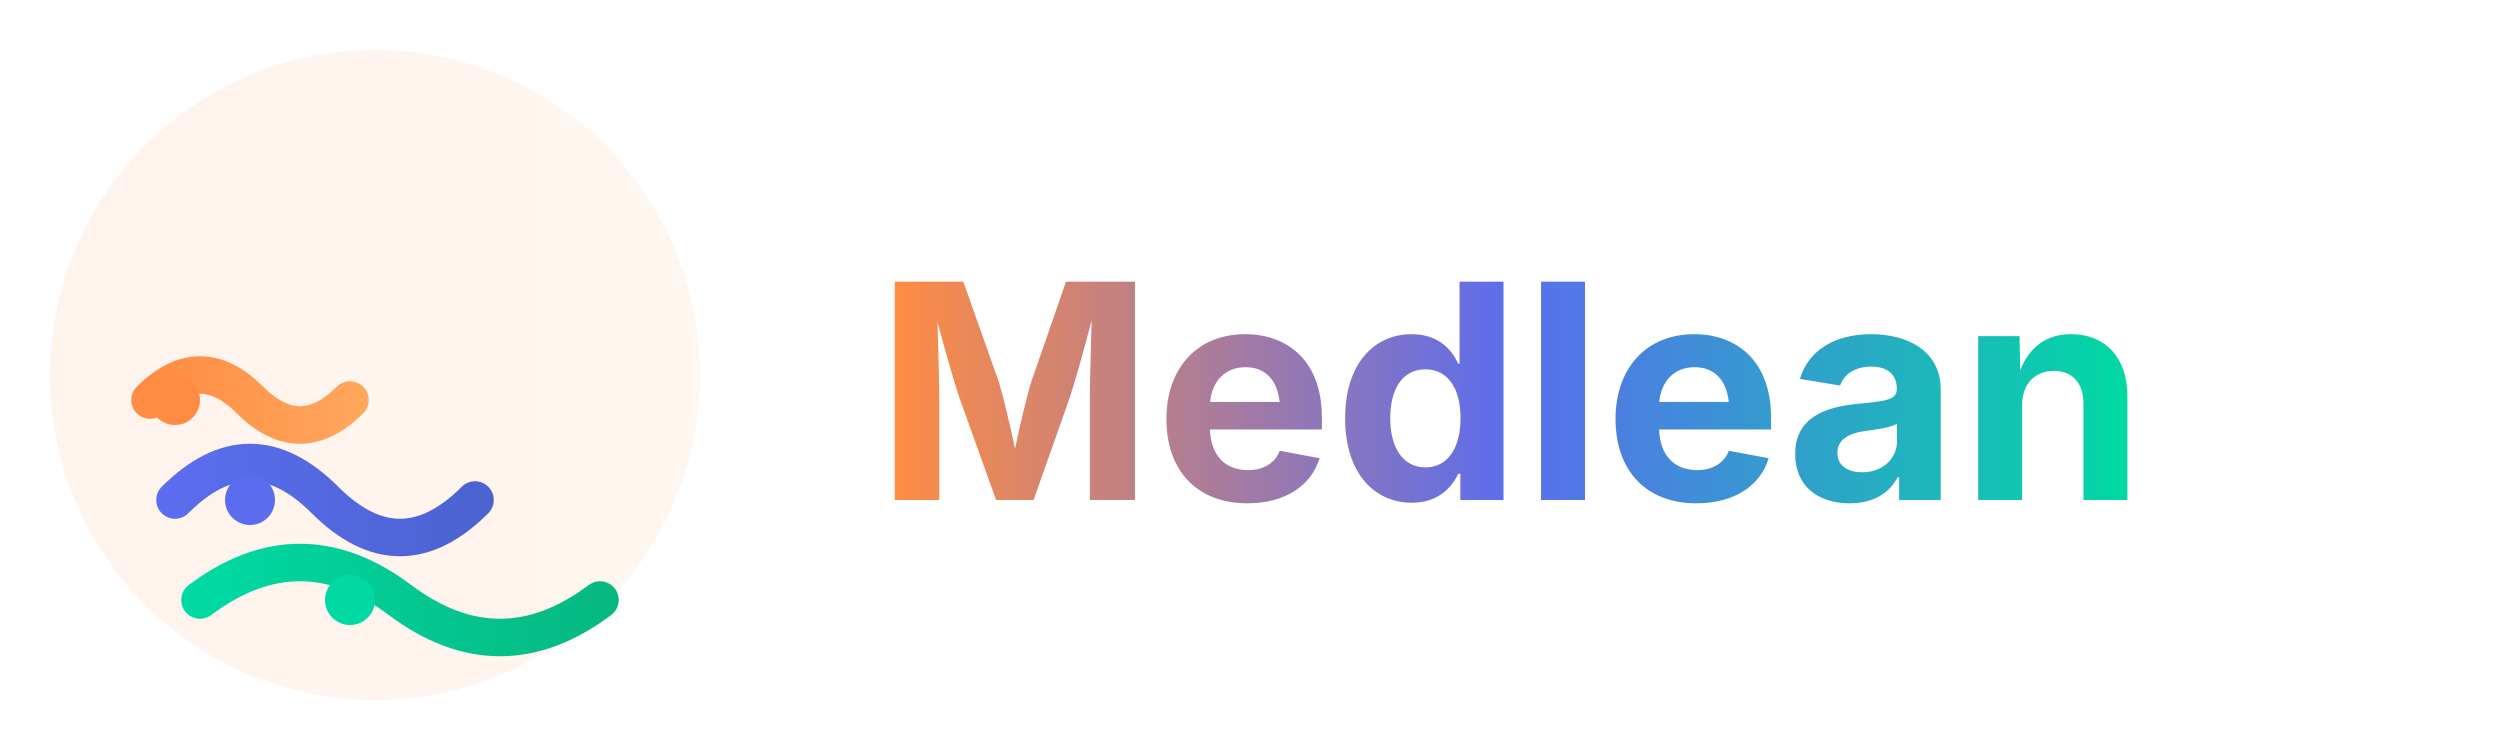
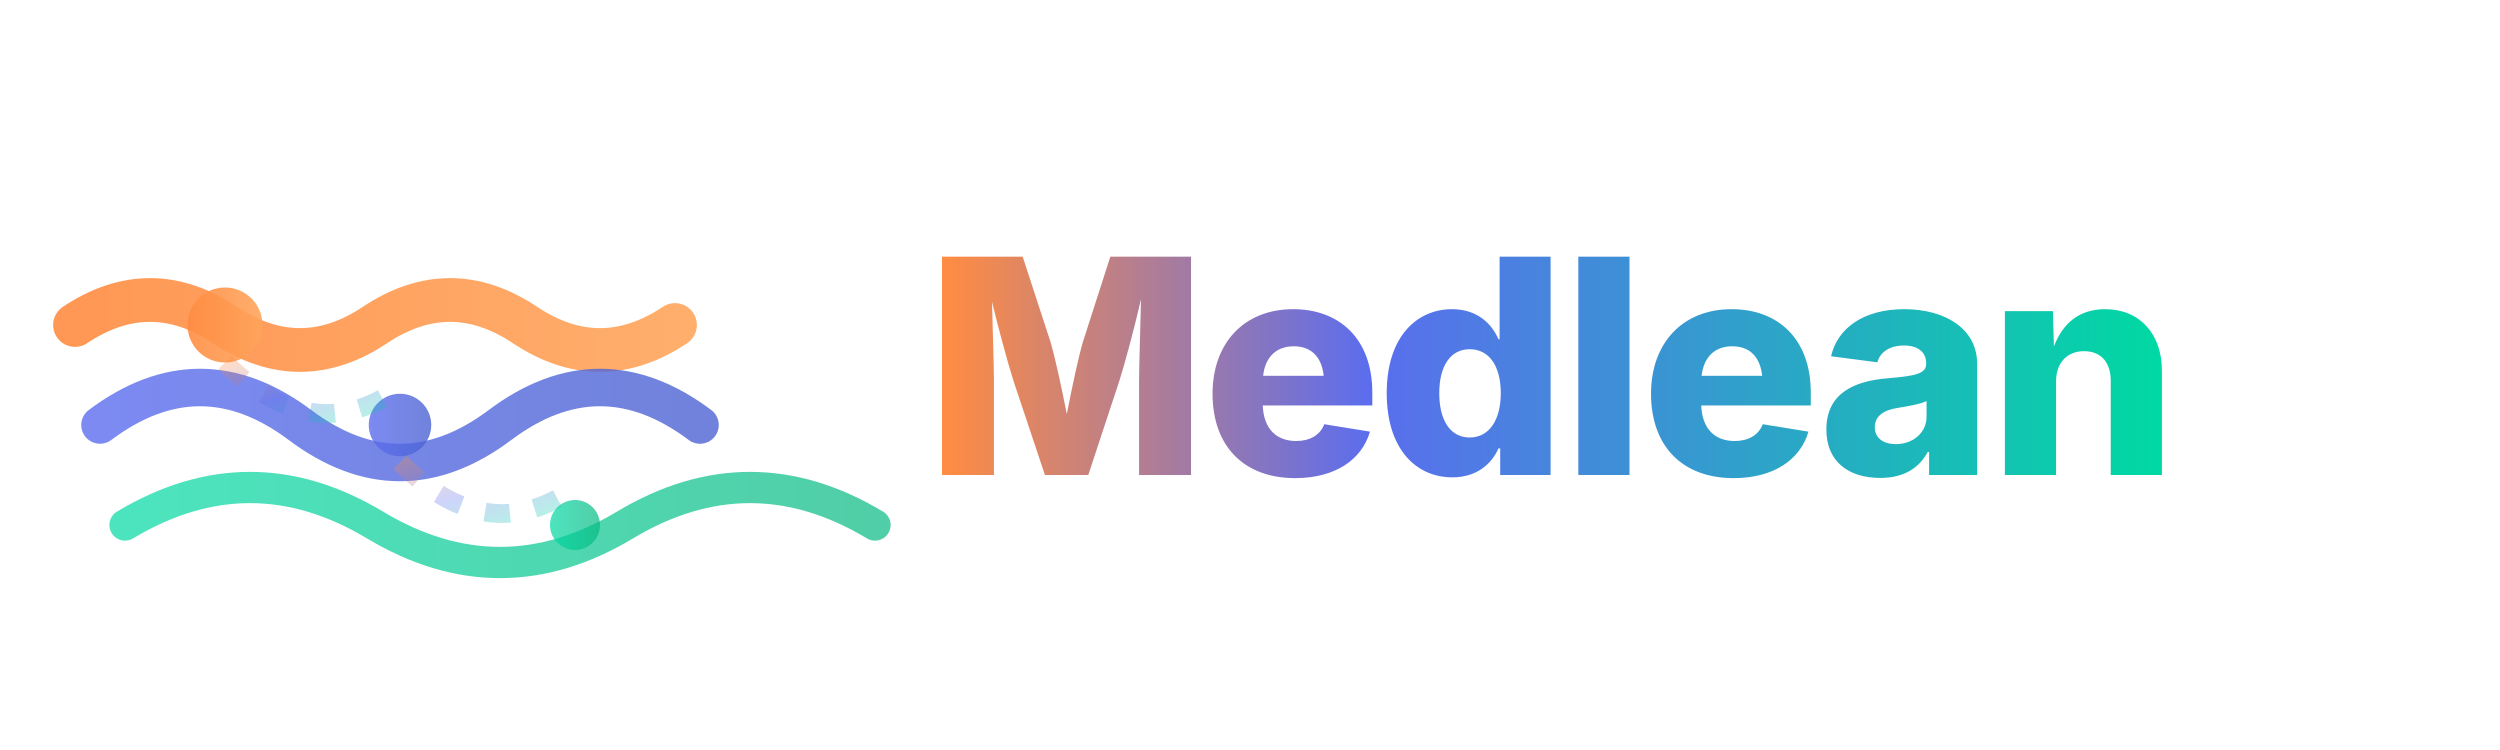
- <svg xmlns="http://www.w3.org/2000/svg" width="200" height="60" viewBox="0 0 200 60" fill="none">
-   <circle cx="30" cy="30" r="26" fill="url(#primaryGradient)" opacity="0.1" />
-   <g transform="translate(8, 12)">
-     <path d="M4 20 Q8 16 12 20 T20 20" stroke="url(#primaryGradient)" stroke-width="3" stroke-linecap="round" fill="none" />
-     <path d="M6 28 Q12 22 18 28 T30 28" stroke="url(#secondaryGradient)" stroke-width="3" stroke-linecap="round" fill="none" />
-     <path d="M8 36 Q16 30 24 36 T40 36" stroke="url(#accentGradient)" stroke-width="3" stroke-linecap="round" fill="none" />
-     <circle cx="6" cy="20" r="2" fill="#ff8c42" />
-     <circle cx="12" cy="28" r="2" fill="#5b6dee" />
-     <circle cx="20" cy="36" r="2" fill="#00d9a3" />
+ <svg xmlns="http://www.w3.org/2000/svg" width="200" height="60" viewBox="0 0 200 60" fill="none" aria-label="Medlean - メドレー注釈プラットフォーム">
+   <g transform="translate(4, 8)">
+     <path d="M2 18 Q8 14 14 18 Q20 22 26 18 Q32 14 38 18 Q44 22 50 18" stroke="url(#primaryGradient)" stroke-width="3.5" stroke-linecap="round" fill="none" opacity="0.9" />
+     <path d="M4 26 Q12 20 20 26 Q28 32 36 26 Q44 20 52 26" stroke="url(#secondaryGradient)" stroke-width="3" stroke-linecap="round" fill="none" opacity="0.8" />
+     <path d="M6 34 Q16 28 26 34 Q36 40 46 34 Q56 28 66 34" stroke="url(#accentGradient)" stroke-width="2.5" stroke-linecap="round" fill="none" opacity="0.7" />
+     <g>
+       <circle cx="14" cy="18" r="3" fill="url(#primaryGradient)" opacity="0.9">
+         <animate attributeName="r" values="3;3.5;3" dur="2s" repeatCount="indefinite" />
+       </circle>
+       <circle cx="28" cy="26" r="2.5" fill="url(#secondaryGradient)" opacity="0.8">
+         <animate attributeName="r" values="2.5;3;2.5" dur="2.2s" repeatCount="indefinite" />
+       </circle>
+       <circle cx="42" cy="34" r="2" fill="url(#accentGradient)" opacity="0.7">
+         <animate attributeName="r" values="2;2.5;2" dur="2.4s" repeatCount="indefinite" />
+       </circle>
+     </g>
+     <g opacity="0.3">
+       <path d="M14 21 Q21 28 28 23" stroke="url(#connectGradient)" stroke-width="1.5" stroke-dasharray="2,2" />
+       <path d="M28 29 Q35 36 42 31" stroke="url(#connectGradient)" stroke-width="1.5" stroke-dasharray="2,2" />
+     </g>
  </g>
-   <text x="70" y="40" font-family="system-ui, -apple-system, sans-serif" font-size="24" font-weight="700" fill="url(#textGradient)">
+   <text x="74" y="38" font-family="system-ui, -apple-system, sans-serif" font-size="24" font-weight="800" letter-spacing="-0.02em" fill="url(#textGradient)">
    Medlean
  </text>
  <defs>
    <linearGradient id="primaryGradient" x1="0%" y1="0%" x2="100%" y2="0%">
      <stop offset="0%" style="stop-color:#ff8c42" />
      <stop offset="100%" style="stop-color:#ffa55c" />
    </linearGradient>
    <linearGradient id="secondaryGradient" x1="0%" y1="0%" x2="100%" y2="0%">
      <stop offset="0%" style="stop-color:#5b6dee" />
      <stop offset="100%" style="stop-color:#4c63d2" />
    </linearGradient>
    <linearGradient id="accentGradient" x1="0%" y1="0%" x2="100%" y2="0%">
      <stop offset="0%" style="stop-color:#00d9a3" />
      <stop offset="100%" style="stop-color:#06b981" />
    </linearGradient>
-     <linearGradient id="textGradient" x1="0%" y1="0%" x2="100%" y2="0%">
+     <linearGradient id="connectGradient" x1="0%" y1="0%" x2="100%" y2="100%">
      <stop offset="0%" style="stop-color:#ff8c42" />
      <stop offset="50%" style="stop-color:#5b6dee" />
      <stop offset="100%" style="stop-color:#00d9a3" />
    </linearGradient>
+     <linearGradient id="textGradient" x1="0%" y1="0%" x2="100%" y2="0%">
+       <stop offset="0%" style="stop-color:#ff8c42" />
+       <stop offset="35%" style="stop-color:#5b6dee" />
+       <stop offset="100%" style="stop-color:#00d9a3" />
+     </linearGradient>
  </defs>
</svg>
